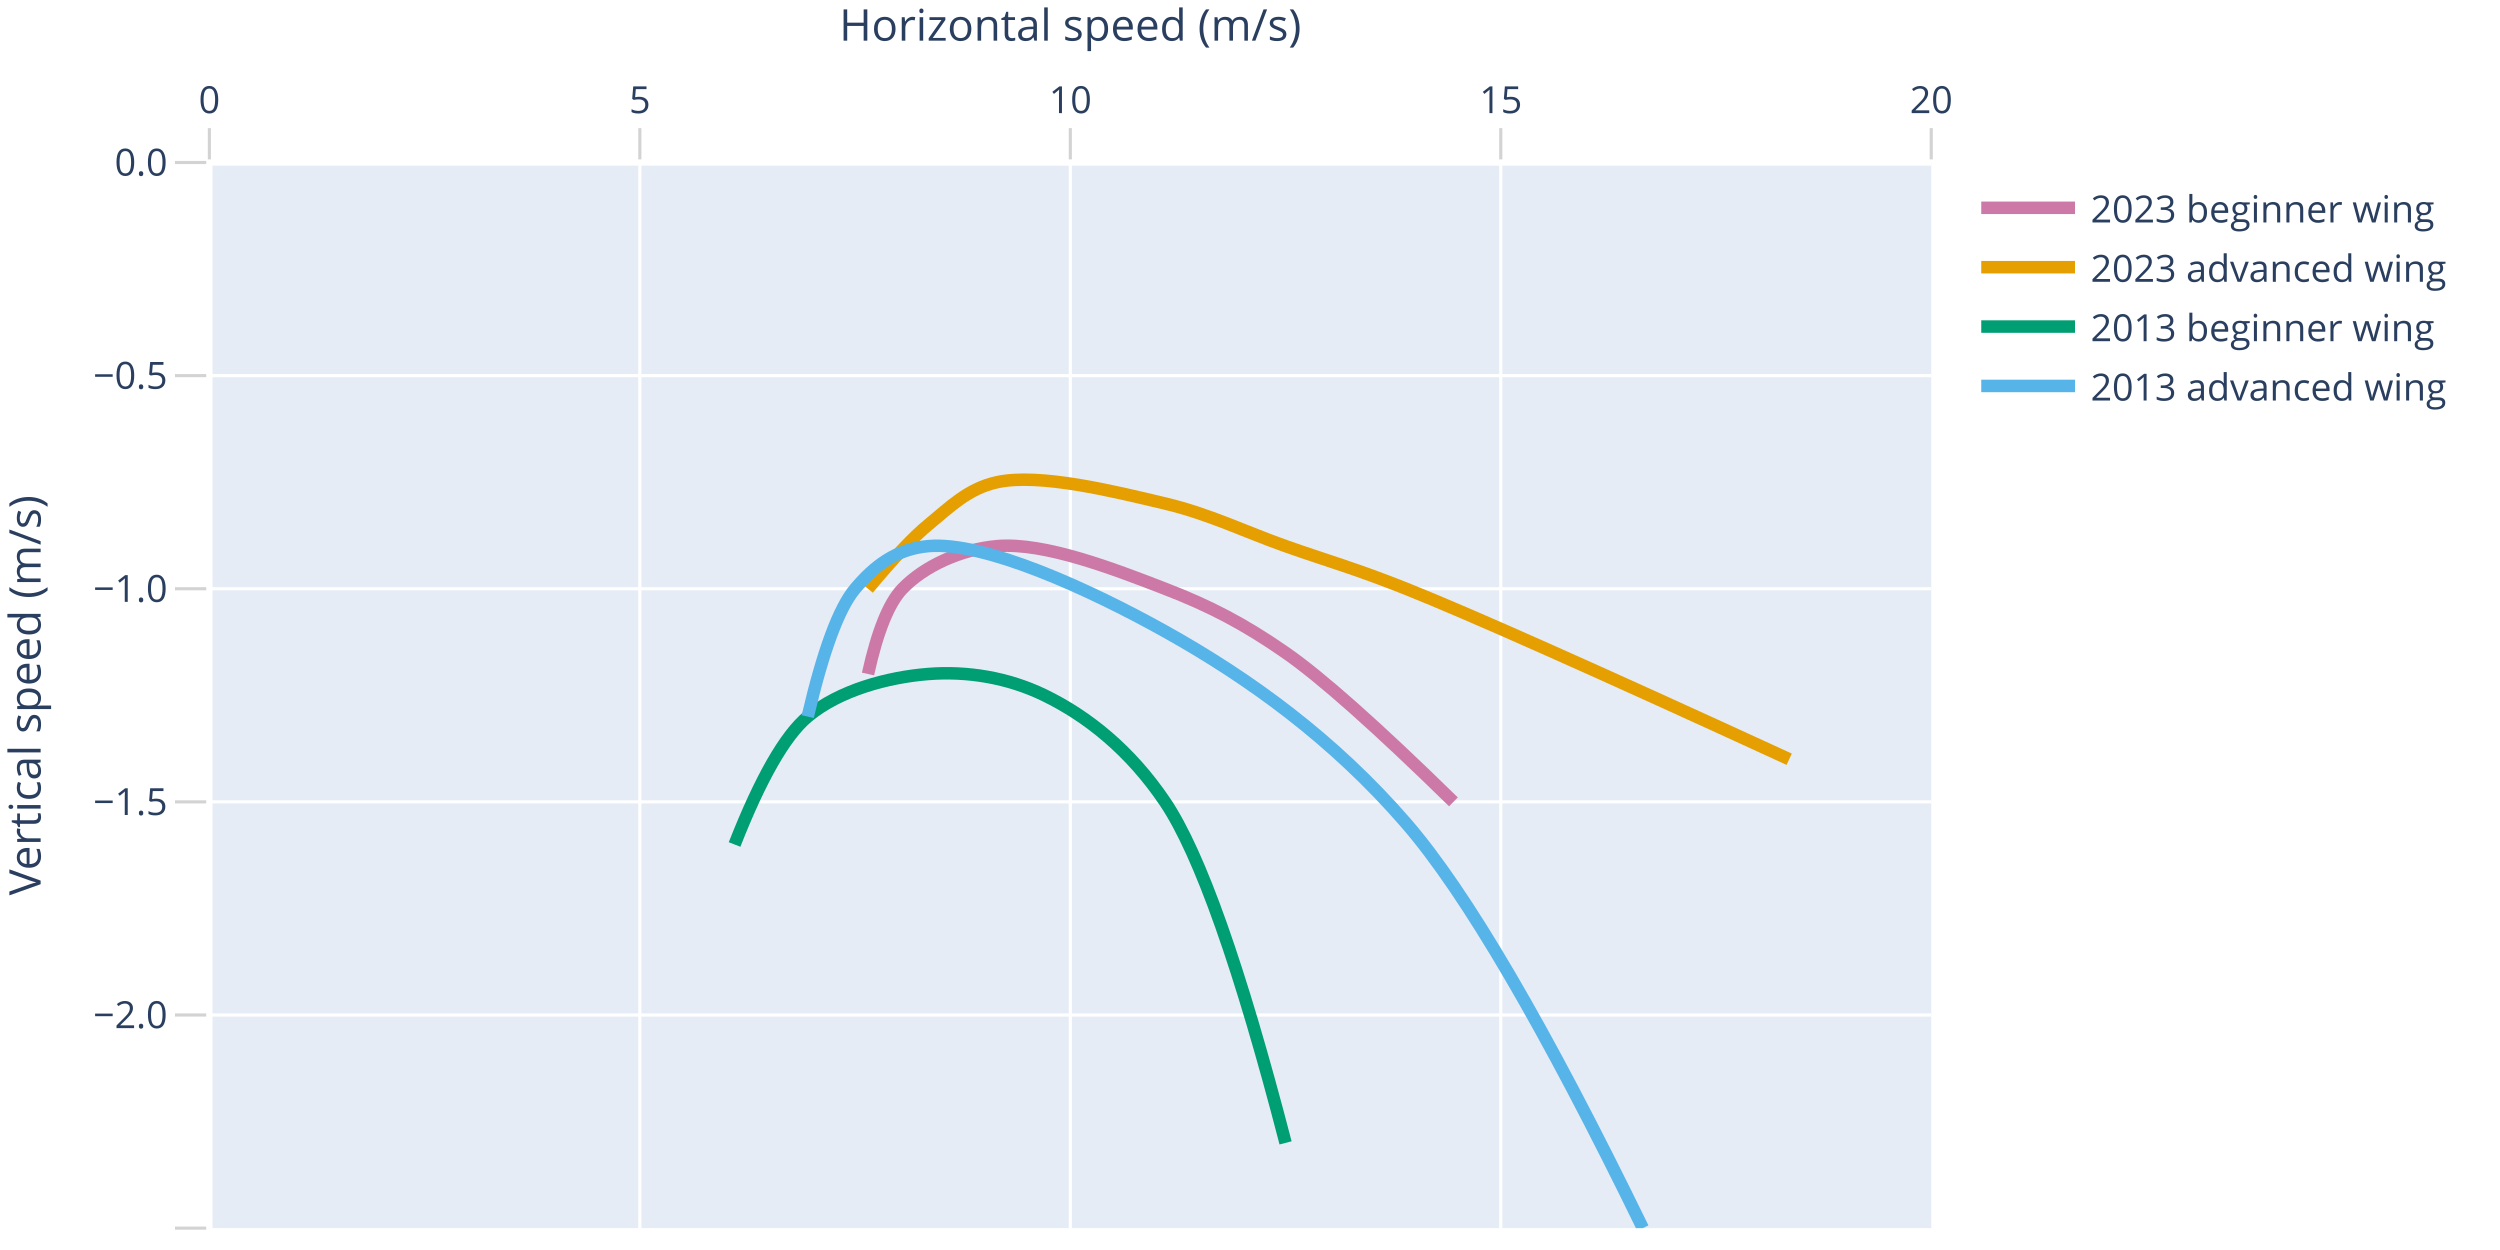
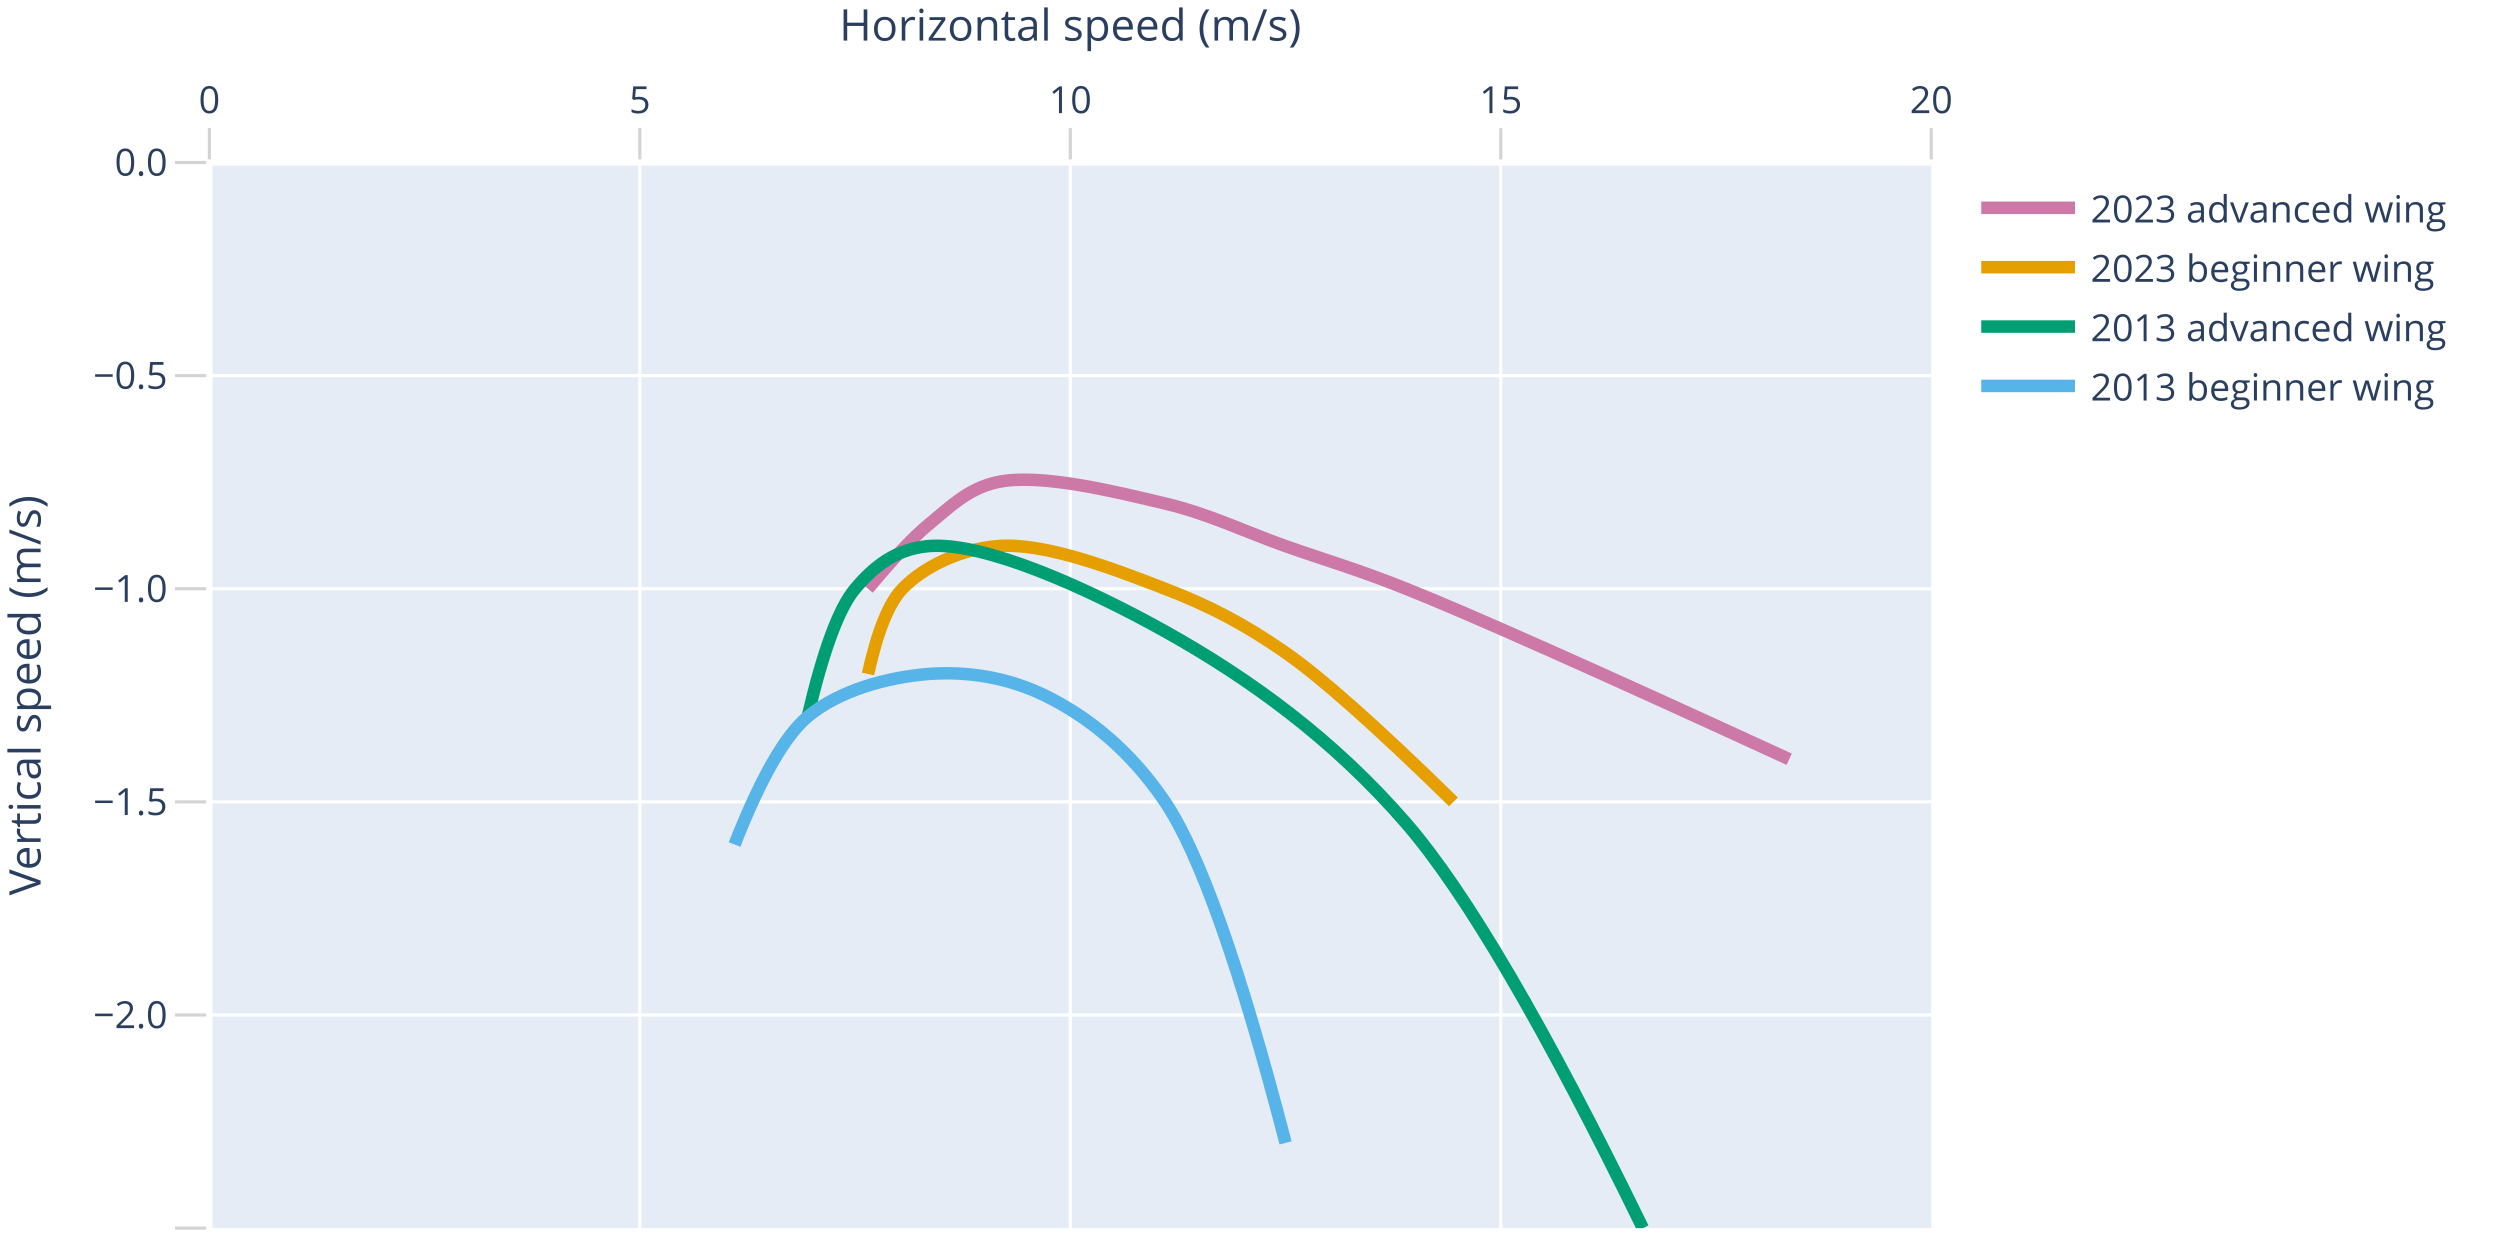
<svg xmlns="http://www.w3.org/2000/svg" class="main-svg" width="800" height="400" style="" viewBox="0 0 800 400">
  <rect x="0" y="0" width="800" height="400" style="fill: rgb(255, 255, 255); fill-opacity: 1;" />
-   <defs id="defs-a30826">
+   <defs id="defs-fa72d4">
    <g class="clips">
-       <clipPath id="clipa30826xyplot" class="plotclip">
+       <clipPath id="clipfa72d4xyplot" class="plotclip">
        <rect width="551" height="341" />
      </clipPath>
-       <clipPath class="axesclip" id="clipa30826x">
+       <clipPath class="axesclip" id="clipfa72d4x">
        <rect x="67" y="0" width="551" height="400" />
      </clipPath>
-       <clipPath class="axesclip" id="clipa30826y">
+       <clipPath class="axesclip" id="clipfa72d4y">
        <rect x="0" y="52" width="800" height="341" />
      </clipPath>
-       <clipPath class="axesclip" id="clipa30826xy">
+       <clipPath class="axesclip" id="clipfa72d4xy">
        <rect x="67" y="52" width="551" height="341" />
      </clipPath>
    </g>
    <g class="gradients" />
    <g class="patterns" />
  </defs>
  <g class="bglayer">
    <rect class="bg" x="67" y="52" width="551" height="341" style="fill: rgb(229, 236, 246); fill-opacity: 1; stroke-width: 0;" />
  </g>
  <g class="layer-below">
    <g class="imagelayer" />
    <g class="shapelayer" />
  </g>
  <g class="cartesianlayer">
    <g class="subplot xy">
      <g class="layer-subplot">
        <g class="shapelayer" />
        <g class="imagelayer" />
      </g>
      <g class="minor-gridlayer">
        <g class="x" />
        <g class="y" />
      </g>
      <g class="gridlayer">
        <g class="x">
          <path class="xgrid crisp" transform="translate(204.75,0)" d="M0,52v341" style="stroke: rgb(255, 255, 255); stroke-opacity: 1; stroke-width: 1px;" />
          <path class="xgrid crisp" transform="translate(342.5,0)" d="M0,52v341" style="stroke: rgb(255, 255, 255); stroke-opacity: 1; stroke-width: 1px;" />
          <path class="xgrid crisp" transform="translate(480.25,0)" d="M0,52v341" style="stroke: rgb(255, 255, 255); stroke-opacity: 1; stroke-width: 1px;" />
        </g>
        <g class="y">
          <path class="ygrid crisp" transform="translate(0,324.8)" d="M67,0h551" style="stroke: rgb(255, 255, 255); stroke-opacity: 1; stroke-width: 1px;" />
          <path class="ygrid crisp" transform="translate(0,256.6)" d="M67,0h551" style="stroke: rgb(255, 255, 255); stroke-opacity: 1; stroke-width: 1px;" />
          <path class="ygrid crisp" transform="translate(0,188.4)" d="M67,0h551" style="stroke: rgb(255, 255, 255); stroke-opacity: 1; stroke-width: 1px;" />
          <path class="ygrid crisp" transform="translate(0,120.2)" d="M67,0h551" style="stroke: rgb(255, 255, 255); stroke-opacity: 1; stroke-width: 1px;" />
        </g>
      </g>
      <g class="zerolinelayer">
        <path class="xzl zl crisp" transform="translate(67,0)" d="M0,52v341" style="stroke: rgb(255, 255, 255); stroke-opacity: 1; stroke-width: 2px;" />
        <path class="yzl zl crisp" transform="translate(0,52)" d="M67,0h551" style="stroke: rgb(255, 255, 255); stroke-opacity: 1; stroke-width: 2px;" />
+       </g>
+       <g class="layer-between">
+         <g class="shapelayer" />
+         <g class="imagelayer" />
      </g>
      <path class="xlines-below" />
      <path class="ylines-below" />
      <g class="overlines-below" />
      <g class="xaxislayer-below" />
      <g class="yaxislayer-below" />
      <g class="overaxes-below" />
-       <g class="plot" transform="translate(67,52)" clip-path="url(#clipa30826xyplot)">
-         <g class="scatterlayer mlayer">
-           <g class="trace scatter trace90bab1" style="stroke-miterlimit: 2; opacity: 1;">
-             <g class="fills" />
-             <g class="errorbars" />
-             <g class="lines">
-               <path class="js-line" d="M210.76,163.68Q215.28,143.16 221.78,136.4C228.69,129.22 240.34,123.79 252.08,122.76C267.25,121.43 289.71,130.19 305.81,136.4C320.1,141.91 331.04,147.59 344.38,156.86Q361.49,168.75 398.1,204.6" style="vector-effect: none; fill: none; stroke: rgb(204, 121, 167); stroke-opacity: 1; stroke-width: 4px; opacity: 1;" />
-             </g>
-             <g class="points" />
-             <g class="text" />
-           </g>
-           <g class="trace scatter tracec8af98" style="stroke-miterlimit: 2; opacity: 1;">
-             <g class="fills" />
-             <g class="errorbars" />
-             <g class="lines">
-               <path class="js-line" d="M210.76,136.4Q222.99,121.7 230.04,115.94C236.81,110.41 242.67,104.34 252.08,102.3C265.68,99.34 289.57,105.26 305.81,109.12C319.93,112.47 331.52,118.21 344.38,122.76C357.24,127.31 366.64,129.9 382.95,136.4Q412.49,148.17 505.54,190.96" style="vector-effect: none; fill: none; stroke: rgb(230, 159, 0); stroke-opacity: 1; stroke-width: 4px; opacity: 1;" />
-             </g>
-             <g class="points" />
-             <g class="text" />
-           </g>
-           <g class="trace scatter trace67b999" style="stroke-miterlimit: 2; opacity: 1;">
-             <g class="fills" />
-             <g class="errorbars" />
-             <g class="lines">
-               <path class="js-line" d="M168.06,218.24Q180.56,186.43 191.47,177.32C201.63,168.84 217.16,164.7 230.04,163.68C242.42,162.7 255.48,164.78 267.24,170.5C280.96,177.17 294.67,188.07 305.81,204.6Q322.52,229.38 344.38,313.72" style="vector-effect: none; fill: none; stroke: rgb(0, 158, 115); stroke-opacity: 1; stroke-width: 4px; opacity: 1;" />
-             </g>
-             <g class="points" />
-             <g class="text" />
-           </g>
-           <g class="trace scatter trace27f62d" style="stroke-miterlimit: 2; opacity: 1;">
-             <g class="fills" />
-             <g class="errorbars" />
-             <g class="lines">
-               <path class="js-line" d="M191.47,177.32Q198.86,145.64 206.63,136.4C212.75,129.12 219.72,123.7 230.04,122.76C247.83,121.14 281.51,136.48 305.81,150.04C332.7,165.04 359.59,184.45 382.95,211.42Q411.78,244.7 458.71,341" style="vector-effect: none; fill: none; stroke: rgb(86, 180, 233); stroke-opacity: 1; stroke-width: 4px; opacity: 1;" />
-             </g>
-             <g class="points" />
-             <g class="text" />
-           </g>
-         </g>
-       </g>
-       <g class="overplot" />
+       <g class="overplot">
+         <g class="xy" transform="translate(67,52)" clip-path="url(#clipfa72d4xyplot)">
+           <g class="scatterlayer mlayer">
+             <g class="trace scatter trace32882f" style="stroke-miterlimit: 2; opacity: 1;">
+               <g class="fills" />
+               <g class="errorbars" />
+               <g class="lines">
+                 <path class="js-line" d="M210.76,136.4Q222.99,121.7 230.04,115.94C236.81,110.41 242.67,104.34 252.08,102.3C265.68,99.34 289.57,105.26 305.81,109.12C319.93,112.47 331.52,118.21 344.38,122.76C357.24,127.31 366.64,129.9 382.95,136.4Q412.49,148.17 505.54,190.96" style="vector-effect: none; fill: none; stroke: rgb(204, 121, 167); stroke-opacity: 1; stroke-width: 4px; opacity: 1;" />
+               </g>
+               <g class="points" />
+               <g class="text" />
+             </g>
+             <g class="trace scatter tracec997c6" style="stroke-miterlimit: 2; opacity: 1;">
+               <g class="fills" />
+               <g class="errorbars" />
+               <g class="lines">
+                 <path class="js-line" d="M210.76,163.68Q215.28,143.16 221.78,136.4C228.69,129.22 240.34,123.79 252.08,122.76C267.25,121.43 289.71,130.19 305.81,136.4C320.1,141.91 331.04,147.59 344.38,156.86Q361.49,168.75 398.1,204.6" style="vector-effect: none; fill: none; stroke: rgb(230, 159, 0); stroke-opacity: 1; stroke-width: 4px; opacity: 1;" />
+               </g>
+               <g class="points" />
+               <g class="text" />
+             </g>
+             <g class="trace scatter traced6a4d5" style="stroke-miterlimit: 2; opacity: 1;">
+               <g class="fills" />
+               <g class="errorbars" />
+               <g class="lines">
+                 <path class="js-line" d="M191.47,177.32Q198.86,145.64 206.63,136.4C212.75,129.12 219.72,123.7 230.04,122.76C247.83,121.14 281.51,136.48 305.81,150.04C332.7,165.04 359.59,184.45 382.95,211.42Q411.78,244.7 458.71,341" style="vector-effect: none; fill: none; stroke: rgb(0, 158, 115); stroke-opacity: 1; stroke-width: 4px; opacity: 1;" />
+               </g>
+               <g class="points" />
+               <g class="text" />
+             </g>
+             <g class="trace scatter trace42c2d2" style="stroke-miterlimit: 2; opacity: 1;">
+               <g class="fills" />
+               <g class="errorbars" />
+               <g class="lines">
+                 <path class="js-line" d="M168.06,218.24Q180.56,186.43 191.47,177.32C201.63,168.84 217.16,164.7 230.04,163.68C242.42,162.7 255.48,164.78 267.24,170.5C280.96,177.17 294.67,188.07 305.81,204.6Q322.52,229.38 344.38,313.72" style="vector-effect: none; fill: none; stroke: rgb(86, 180, 233); stroke-opacity: 1; stroke-width: 4px; opacity: 1;" />
+               </g>
+               <g class="points" />
+               <g class="text" />
+             </g>
+           </g>
+         </g>
+       </g>
      <path class="xlines-above crisp" d="" style="fill: none; stroke-width: 1px; stroke: rgb(0, 0, 0); stroke-opacity: 0;" />
      <path class="ylines-above crisp" d="" style="fill: none; stroke-width: 1px; stroke: rgb(0, 0, 0); stroke-opacity: 0;" />
      <g class="overlines-above" />
      <g class="xaxislayer-above">
        <path class="xtick ticks crisp" d="M0,51v-10" transform="translate(67,0)" style="stroke: rgb(211, 211, 211); stroke-opacity: 1; stroke-width: 1px;" />
        <path class="xtick ticks crisp" d="M0,51v-10" transform="translate(204.75,0)" style="stroke: rgb(211, 211, 211); stroke-opacity: 1; stroke-width: 1px;" />
        <path class="xtick ticks crisp" d="M0,51v-10" transform="translate(342.5,0)" style="stroke: rgb(211, 211, 211); stroke-opacity: 1; stroke-width: 1px;" />
        <path class="xtick ticks crisp" d="M0,51v-10" transform="translate(480.25,0)" style="stroke: rgb(211, 211, 211); stroke-opacity: 1; stroke-width: 1px;" />
        <path class="xtick ticks crisp" d="M0,51v-10" transform="translate(618,0)" style="stroke: rgb(211, 211, 211); stroke-opacity: 1; stroke-width: 1px;" />
        <g class="xtick">
          <text text-anchor="middle" x="0" y="36.2" transform="translate(67,0)" style="font-family: 'Open Sans', verdana, arial, sans-serif; font-size: 12px; fill: rgb(42, 63, 95); fill-opacity: 1; white-space: pre; opacity: 1;">0</text>
        </g>
        <g class="xtick">
          <text text-anchor="middle" x="0" y="36.2" style="font-family: 'Open Sans', verdana, arial, sans-serif; font-size: 12px; fill: rgb(42, 63, 95); fill-opacity: 1; white-space: pre; opacity: 1;" transform="translate(204.75,0)">5</text>
        </g>
        <g class="xtick">
          <text text-anchor="middle" x="0" y="36.2" style="font-family: 'Open Sans', verdana, arial, sans-serif; font-size: 12px; fill: rgb(42, 63, 95); fill-opacity: 1; white-space: pre; opacity: 1;" transform="translate(342.5,0)">10</text>
        </g>
        <g class="xtick">
          <text text-anchor="middle" x="0" y="36.2" style="font-family: 'Open Sans', verdana, arial, sans-serif; font-size: 12px; fill: rgb(42, 63, 95); fill-opacity: 1; white-space: pre; opacity: 1;" transform="translate(480.25,0)">15</text>
        </g>
        <g class="xtick">
          <text text-anchor="middle" x="0" y="36.2" style="font-family: 'Open Sans', verdana, arial, sans-serif; font-size: 12px; fill: rgb(42, 63, 95); fill-opacity: 1; white-space: pre; opacity: 1;" transform="translate(618,0)">20</text>
        </g>
      </g>
      <g class="yaxislayer-above">
        <path class="ytick ticks crisp" d="M66,0h-10" transform="translate(0,393)" style="stroke: rgb(211, 211, 211); stroke-opacity: 1; stroke-width: 1px;" />
        <path class="ytick ticks crisp" d="M66,0h-10" transform="translate(0,324.8)" style="stroke: rgb(211, 211, 211); stroke-opacity: 1; stroke-width: 1px;" />
        <path class="ytick ticks crisp" d="M66,0h-10" transform="translate(0,256.6)" style="stroke: rgb(211, 211, 211); stroke-opacity: 1; stroke-width: 1px;" />
        <path class="ytick ticks crisp" d="M66,0h-10" transform="translate(0,188.4)" style="stroke: rgb(211, 211, 211); stroke-opacity: 1; stroke-width: 1px;" />
        <path class="ytick ticks crisp" d="M66,0h-10" transform="translate(0,120.2)" style="stroke: rgb(211, 211, 211); stroke-opacity: 1; stroke-width: 1px;" />
        <path class="ytick ticks crisp" d="M66,0h-10" transform="translate(0,52)" style="stroke: rgb(211, 211, 211); stroke-opacity: 1; stroke-width: 1px;" />
        <g class="ytick">
          <text text-anchor="end" x="53.6" y="4.2" transform="translate(0,393)" style="font-family: 'Open Sans', verdana, arial, sans-serif; font-size: 12px; fill: rgb(42, 63, 95); fill-opacity: 1; white-space: pre; opacity: 0;">−2.5</text>
        </g>
        <g class="ytick">
          <text text-anchor="end" x="53.6" y="4.2" style="font-family: 'Open Sans', verdana, arial, sans-serif; font-size: 12px; fill: rgb(42, 63, 95); fill-opacity: 1; white-space: pre; opacity: 1;" transform="translate(0,324.8)">−2.0</text>
        </g>
        <g class="ytick">
          <text text-anchor="end" x="53.6" y="4.2" style="font-family: 'Open Sans', verdana, arial, sans-serif; font-size: 12px; fill: rgb(42, 63, 95); fill-opacity: 1; white-space: pre; opacity: 1;" transform="translate(0,256.6)">−1.5</text>
        </g>
        <g class="ytick">
          <text text-anchor="end" x="53.6" y="4.2" style="font-family: 'Open Sans', verdana, arial, sans-serif; font-size: 12px; fill: rgb(42, 63, 95); fill-opacity: 1; white-space: pre; opacity: 1;" transform="translate(0,188.4)">−1.0</text>
        </g>
        <g class="ytick">
          <text text-anchor="end" x="53.6" y="4.2" style="font-family: 'Open Sans', verdana, arial, sans-serif; font-size: 12px; fill: rgb(42, 63, 95); fill-opacity: 1; white-space: pre; opacity: 1;" transform="translate(0,120.2)">−0.5</text>
        </g>
        <g class="ytick">
          <text text-anchor="end" x="53.6" y="4.2" style="font-family: 'Open Sans', verdana, arial, sans-serif; font-size: 12px; fill: rgb(42, 63, 95); fill-opacity: 1; white-space: pre; opacity: 1;" transform="translate(0,52)">0.0</text>
        </g>
      </g>
      <g class="overaxes-above" />
    </g>
  </g>
  <g class="polarlayer" />
  <g class="smithlayer" />
  <g class="ternarylayer" />
  <g class="geolayer" />
  <g class="funnelarealayer" />
  <g class="pielayer" />
  <g class="iciclelayer" />
  <g class="treemaplayer" />
  <g class="sunburstlayer" />
  <g class="glimages" />
-   <defs id="topdefs-a30826">
+   <defs id="topdefs-fa72d4">
    <g class="clips" />
-     <clipPath id="legenda30826">
+     <clipPath id="legendfa72d4">
      <rect width="171" height="86" x="0" y="0" />
    </clipPath>
  </defs>
  <g class="layer-above">
    <g class="imagelayer" />
    <g class="shapelayer" />
  </g>
  <g class="infolayer">
    <g class="legend" pointer-events="all" transform="translate(629,52)">
      <rect class="bg" shape-rendering="crispEdges" style="stroke: rgb(68, 68, 68); stroke-opacity: 1; fill: rgb(255, 255, 255); fill-opacity: 1; stroke-width: 0px;" width="171" height="86" x="0" y="0" />
-       <g class="scrollbox" transform="" clip-path="url(#legenda30826)">
+       <g class="scrollbox" transform="" clip-path="url(#legendfa72d4)">
        <g class="groups">
          <g class="traces" transform="translate(0,14.5)" style="opacity: 1;">
+             <text class="legendtext" text-anchor="start" x="40" y="4.68" style="font-family: 'Open Sans', verdana, arial, sans-serif; font-size: 12px; fill: rgb(42, 63, 95); fill-opacity: 1; white-space: pre;">2023 advanced wing</text>
+             <g class="layers" style="opacity: 1;">
+               <g class="legendfill" />
+               <g class="legendlines">
+                 <path class="js-line" d="M5,0h30" style="fill: none; stroke: rgb(204, 121, 167); stroke-opacity: 1; stroke-width: 4px;" />
+               </g>
+               <g class="legendsymbols">
+                 <g class="legendpoints" />
+               </g>
+             </g>
+             <rect class="legendtoggle" x="0" y="-9.5" width="165.172" height="19" style="fill: rgb(0, 0, 0); fill-opacity: 0;" />
+           </g>
+           <g class="traces" transform="translate(0,33.5)" style="opacity: 1;">
            <text class="legendtext" text-anchor="start" x="40" y="4.68" style="font-family: 'Open Sans', verdana, arial, sans-serif; font-size: 12px; fill: rgb(42, 63, 95); fill-opacity: 1; white-space: pre;">2023 beginner wing</text>
            <g class="layers" style="opacity: 1;">
              <g class="legendfill" />
              <g class="legendlines">
-                 <path class="js-line" d="M5,0h30" style="fill: none; stroke: rgb(204, 121, 167); stroke-opacity: 1; stroke-width: 4px;" />
-               </g>
-               <g class="legendsymbols">
-                 <g class="legendpoints" />
-               </g>
-             </g>
-             <rect class="legendtoggle" x="0" y="-9.5" width="165.172" height="19" style="fill: rgb(0, 0, 0); fill-opacity: 0;" />
-           </g>
-           <g class="traces" transform="translate(0,33.5)" style="opacity: 1;">
-             <text class="legendtext" text-anchor="start" x="40" y="4.68" style="font-family: 'Open Sans', verdana, arial, sans-serif; font-size: 12px; fill: rgb(42, 63, 95); fill-opacity: 1; white-space: pre;">2023 advanced wing</text>
-             <g class="layers" style="opacity: 1;">
-               <g class="legendfill" />
-               <g class="legendlines">
                <path class="js-line" d="M5,0h30" style="fill: none; stroke: rgb(230, 159, 0); stroke-opacity: 1; stroke-width: 4px;" />
              </g>
              <g class="legendsymbols">
                <g class="legendpoints" />
              </g>
            </g>
            <rect class="legendtoggle" x="0" y="-9.5" width="165.172" height="19" style="fill: rgb(0, 0, 0); fill-opacity: 0;" />
          </g>
          <g class="traces" transform="translate(0,52.5)" style="opacity: 1;">
+             <text class="legendtext" text-anchor="start" x="40" y="4.68" style="font-family: 'Open Sans', verdana, arial, sans-serif; font-size: 12px; fill: rgb(42, 63, 95); fill-opacity: 1; white-space: pre;">2013 advanced wing</text>
+             <g class="layers" style="opacity: 1;">
+               <g class="legendfill" />
+               <g class="legendlines">
+                 <path class="js-line" d="M5,0h30" style="fill: none; stroke: rgb(0, 158, 115); stroke-opacity: 1; stroke-width: 4px;" />
+               </g>
+               <g class="legendsymbols">
+                 <g class="legendpoints" />
+               </g>
+             </g>
+             <rect class="legendtoggle" x="0" y="-9.5" width="165.172" height="19" style="fill: rgb(0, 0, 0); fill-opacity: 0;" />
+           </g>
+           <g class="traces" transform="translate(0,71.5)" style="opacity: 1;">
            <text class="legendtext" text-anchor="start" x="40" y="4.68" style="font-family: 'Open Sans', verdana, arial, sans-serif; font-size: 12px; fill: rgb(42, 63, 95); fill-opacity: 1; white-space: pre;">2013 beginner wing</text>
            <g class="layers" style="opacity: 1;">
              <g class="legendfill" />
              <g class="legendlines">
-                 <path class="js-line" d="M5,0h30" style="fill: none; stroke: rgb(0, 158, 115); stroke-opacity: 1; stroke-width: 4px;" />
-               </g>
-               <g class="legendsymbols">
-                 <g class="legendpoints" />
-               </g>
-             </g>
-             <rect class="legendtoggle" x="0" y="-9.5" width="165.172" height="19" style="fill: rgb(0, 0, 0); fill-opacity: 0;" />
-           </g>
-           <g class="traces" transform="translate(0,71.5)" style="opacity: 1;">
-             <text class="legendtext" text-anchor="start" x="40" y="4.68" style="font-family: 'Open Sans', verdana, arial, sans-serif; font-size: 12px; fill: rgb(42, 63, 95); fill-opacity: 1; white-space: pre;">2013 advanced wing</text>
-             <g class="layers" style="opacity: 1;">
-               <g class="legendfill" />
-               <g class="legendlines">
                <path class="js-line" d="M5,0h30" style="fill: none; stroke: rgb(86, 180, 233); stroke-opacity: 1; stroke-width: 4px;" />
              </g>
              <g class="legendsymbols">
                <g class="legendpoints" />
              </g>
            </g>
            <rect class="legendtoggle" x="0" y="-9.5" width="165.172" height="19" style="fill: rgb(0, 0, 0); fill-opacity: 0;" />
          </g>
        </g>
      </g>
      <rect class="scrollbar" rx="20" ry="3" width="0" height="0" style="fill: rgb(128, 139, 164); fill-opacity: 1;" x="0" y="0" />
    </g>
    <g class="g-gtitle" />
-     <g class="g-xtitle" transform="translate(0,12.1125)">
-       <text class="xtitle" x="342.5" y="0.888" text-anchor="middle" style="font-family: 'Open Sans', verdana, arial, sans-serif; font-size: 14px; fill: rgb(42, 63, 95); opacity: 1; font-weight: normal; white-space: pre;">Horizontal speed (m/s)</text>
-     </g>
-     <g class="g-ytitle" transform="translate(12.84668,0)">
-       <text class="ytitle" transform="rotate(-90,0.153125,222.5)" x="0.153" y="222.5" text-anchor="middle" style="font-family: 'Open Sans', verdana, arial, sans-serif; font-size: 14px; fill: rgb(42, 63, 95); opacity: 1; font-weight: normal; white-space: pre;">Vertical speed (m/s)</text>
+     <g class="g-xtitle" transform="translate(0,7.2125)">
+       <text class="xtitle" x="342.5" y="5.788" text-anchor="middle" style="opacity: 1; font-family: 'Open Sans', verdana, arial, sans-serif; font-size: 14px; fill: rgb(42, 63, 95); fill-opacity: 1; white-space: pre;">Horizontal speed (m/s)</text>
+     </g>
+     <g class="g-ytitle" transform="translate(7.947266,0)">
+       <text class="ytitle" transform="rotate(-90,5.053125,222.5)" x="5.053" y="222.5" text-anchor="middle" style="opacity: 1; font-family: 'Open Sans', verdana, arial, sans-serif; font-size: 14px; fill: rgb(42, 63, 95); fill-opacity: 1; white-space: pre;">Vertical speed (m/s)</text>
    </g>
  </g>
</svg>
